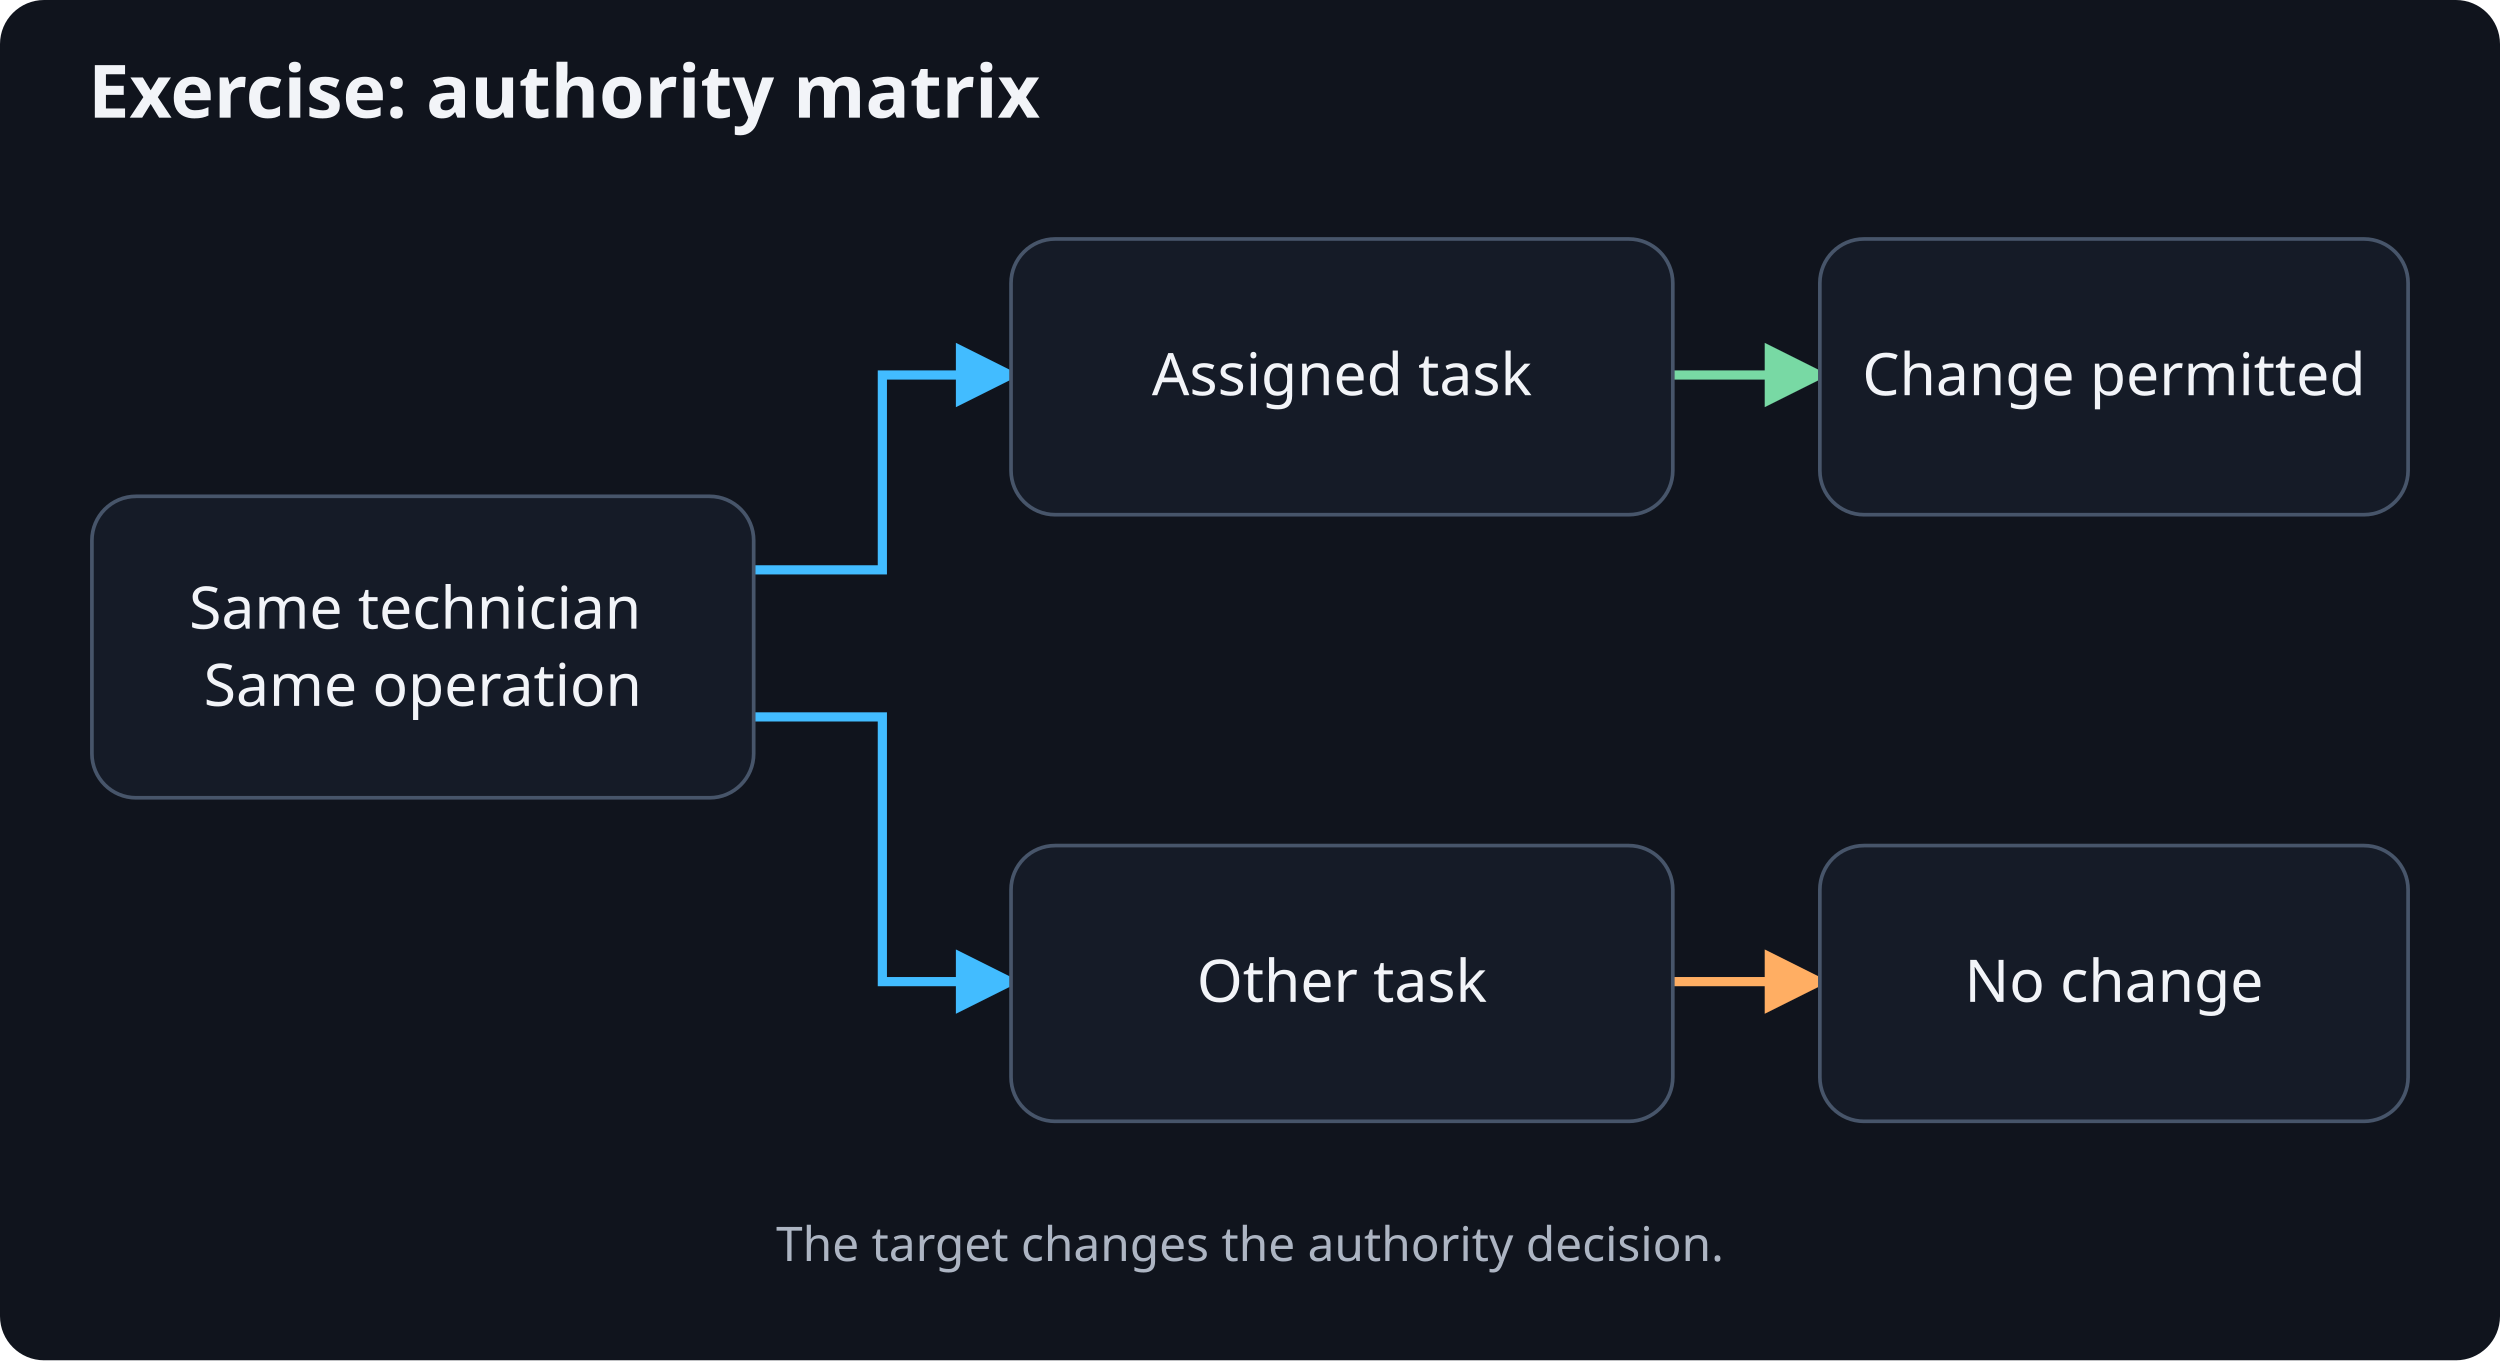
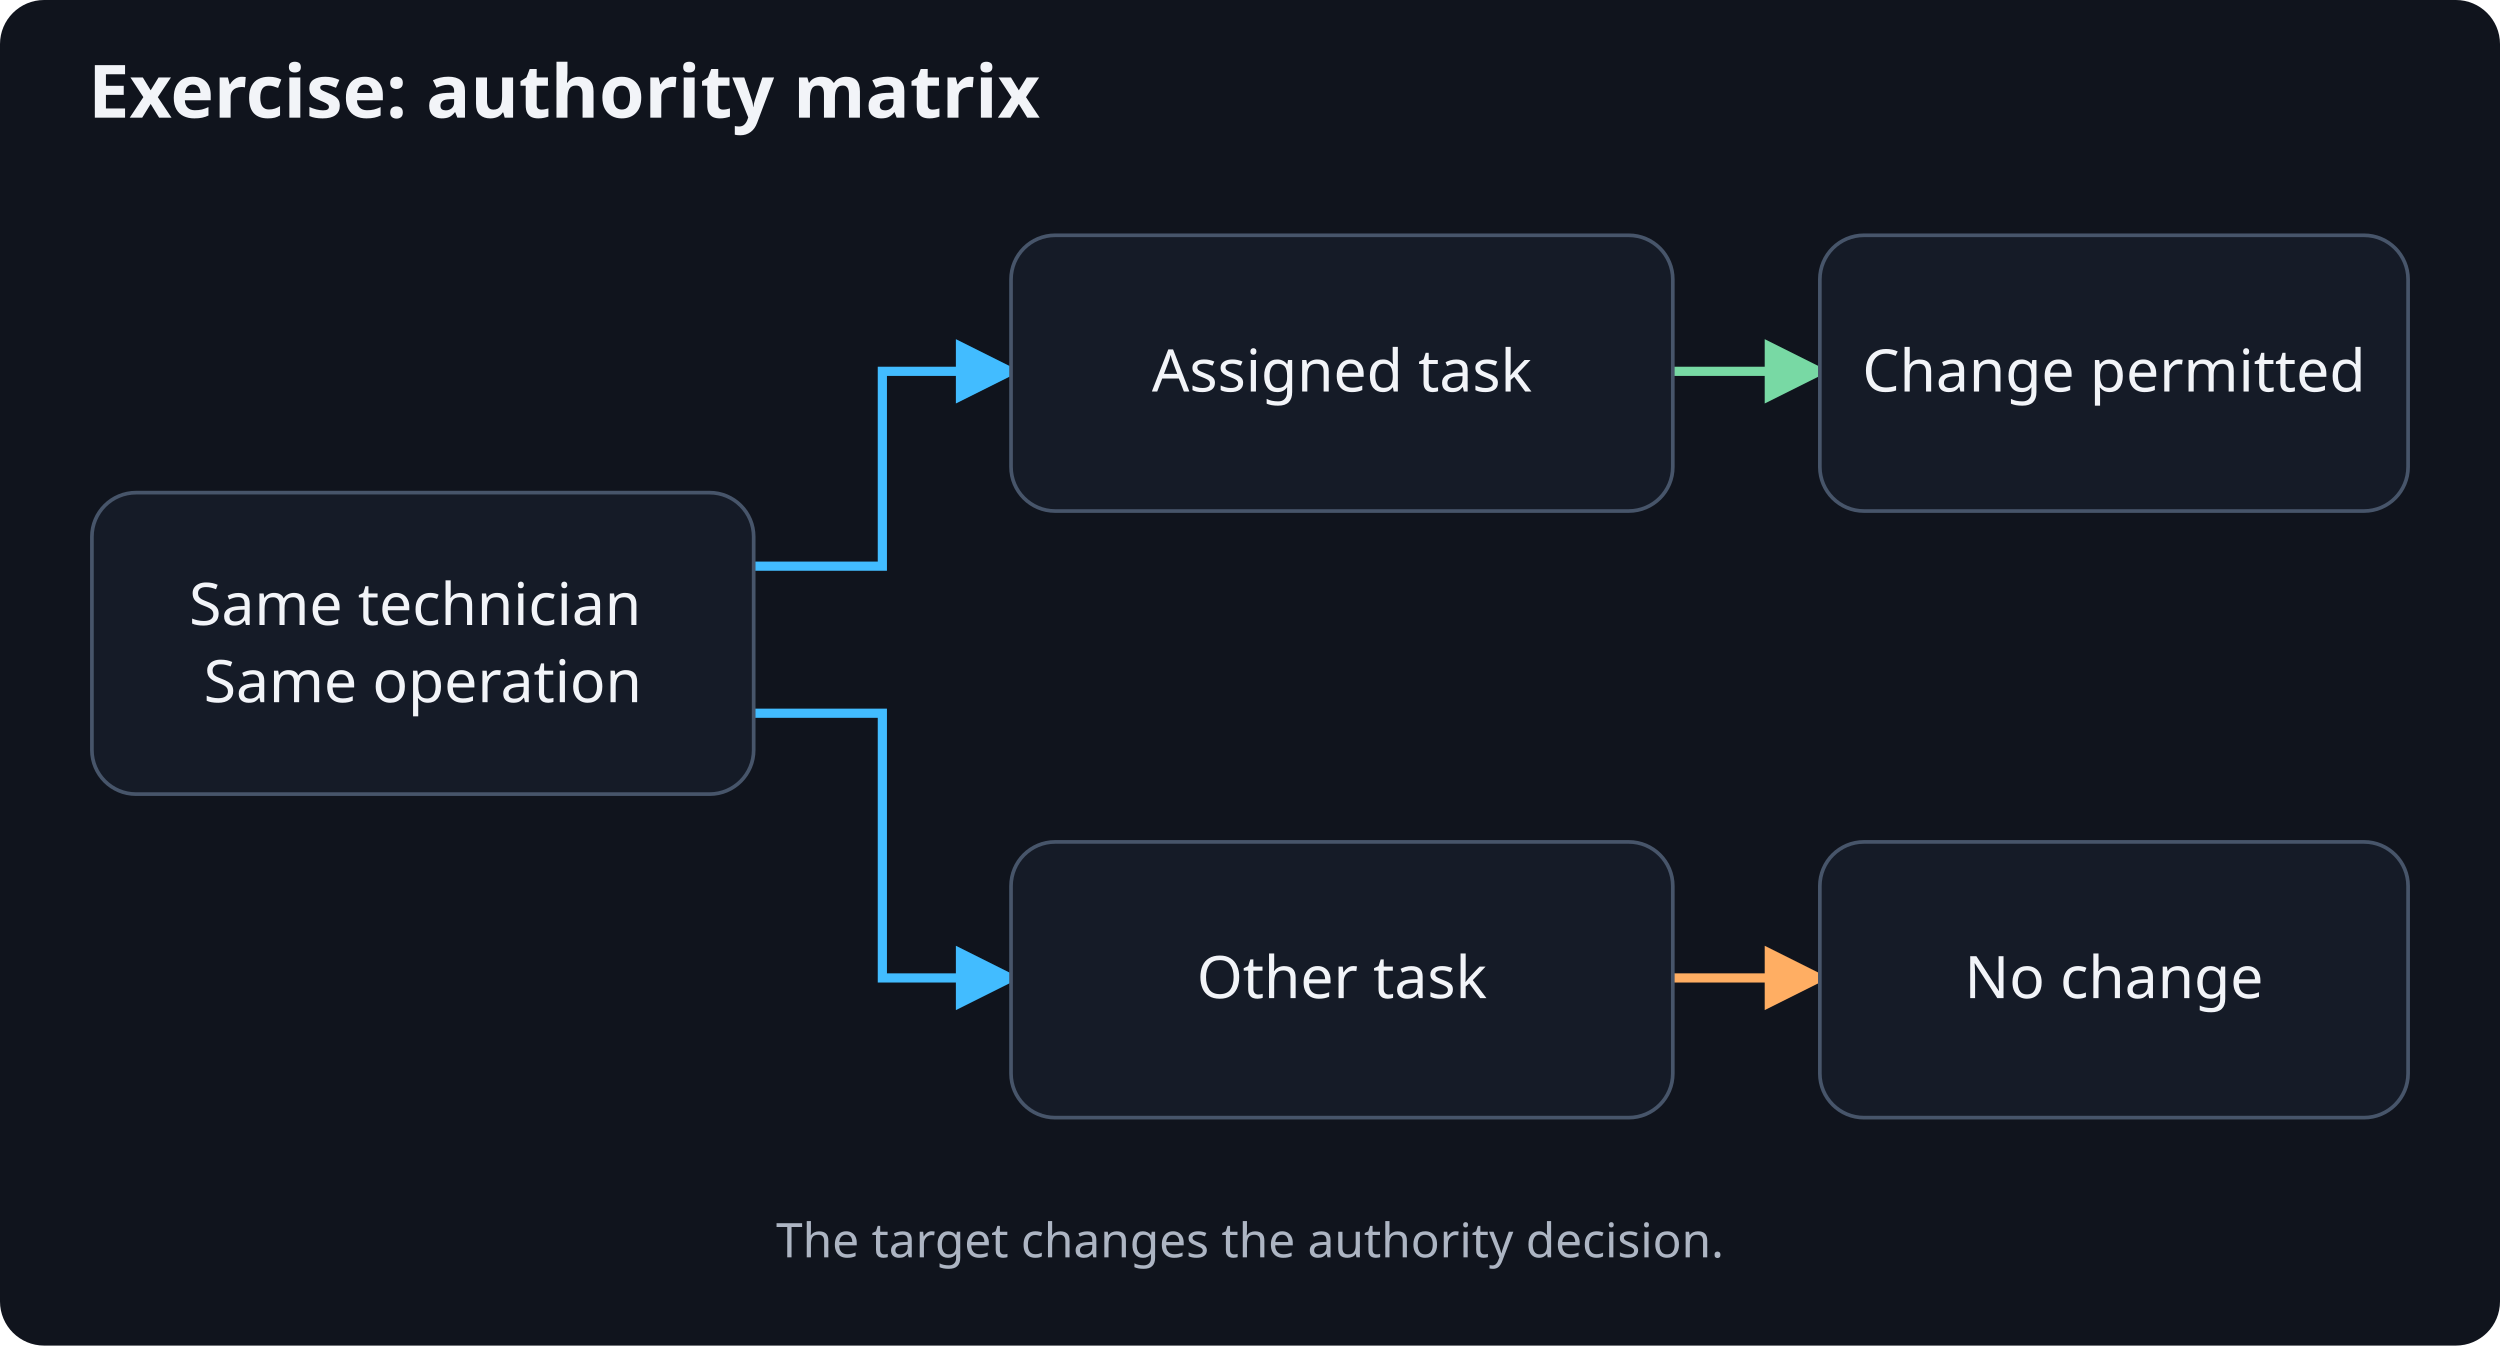
- <svg xmlns="http://www.w3.org/2000/svg" viewBox="0 0 680 370" role="img">
+ <svg xmlns="http://www.w3.org/2000/svg" viewBox="0 0 680 366" role="img">
  <defs>
    <marker id="blue" markerWidth="7" markerHeight="7" refX="6" refY="3.5" orient="auto-start-reverse">
      <path d="M0 0L7 3.5L0 7Z" fill="#42bcff" />
    </marker>
    <marker id="pink" markerWidth="7" markerHeight="7" refX="6" refY="3.5" orient="auto-start-reverse">
      <path d="M0 0L7 3.5L0 7Z" fill="#f451af" />
    </marker>
    <marker id="orange" markerWidth="7" markerHeight="7" refX="6" refY="3.5" orient="auto-start-reverse">
      <path d="M0 0L7 3.5L0 7Z" fill="#ffae63" />
    </marker>
    <marker id="green" markerWidth="7" markerHeight="7" refX="6" refY="3.5" orient="auto-start-reverse">
      <path d="M0 0L7 3.5L0 7Z" fill="#78d9a4" />
    </marker>
  </defs>
-   <rect width="680" height="370" rx="12" fill="#10141d" />
+   <rect width="680" height="366" rx="12" fill="#10141d" />
  <g font-family="system-ui,sans-serif">
    <text x="24" y="32" font-size="20" font-weight="700" fill="#f2f4f8">Exercise: authority matrix</text>
-     <path d="M205 155H240V102H275" fill="none" stroke="#42bcff" stroke-width="2.5" marker-end="url(#blue)" />
-     <path d="M205 195H240V267H275" fill="none" stroke="#42bcff" stroke-width="2.5" marker-end="url(#blue)" />
-     <path d="M455 102H495" fill="none" stroke="#78d9a4" stroke-width="2.5" marker-end="url(#green)" />
-     <path d="M455 267H495" fill="none" stroke="#ffae63" stroke-width="2.5" marker-end="url(#orange)" />
-     <rect x="25" y="135" width="180" height="82" rx="12" fill="#151b27" stroke="#47556a" />
-     <text x="115" y="171" text-anchor="middle" font-size="16" fill="#f2f4f8">
+     <path transform="translate(0 -1)" d="M205 155H240V102H275" fill="none" stroke="#42bcff" stroke-width="2.5" marker-end="url(#blue)" />
+     <path transform="translate(0 -1)" d="M205 195H240V267H275" fill="none" stroke="#42bcff" stroke-width="2.5" marker-end="url(#blue)" />
+     <path transform="translate(0 -1)" d="M455 102H495" fill="none" stroke="#78d9a4" stroke-width="2.5" marker-end="url(#green)" />
+     <path transform="translate(0 -1)" d="M455 267H495" fill="none" stroke="#ffae63" stroke-width="2.5" marker-end="url(#orange)" />
+     <rect transform="translate(0 -1)" x="25" y="135" width="180" height="82" rx="12" fill="#151b27" stroke="#47556a" />
+     <text transform="translate(0 -1)" x="115" y="171" text-anchor="middle" font-size="16" fill="#f2f4f8">
      <tspan x="115" dy="0">Same technician</tspan>
      <tspan x="115" dy="21">Same operation</tspan>
    </text>
-     <rect x="275" y="65" width="180" height="75" rx="12" fill="#151b27" stroke="#47556a" />
-     <text x="365" y="107.5" text-anchor="middle" font-size="16" fill="#f2f4f8">
+     <rect transform="translate(0 -1)" x="275" y="65" width="180" height="75" rx="12" fill="#151b27" stroke="#47556a" />
+     <text transform="translate(0 -1)" x="365" y="107.5" text-anchor="middle" font-size="16" fill="#f2f4f8">
      <tspan x="365" dy="0">Assigned task</tspan>
    </text>
-     <rect x="275" y="230" width="180" height="75" rx="12" fill="#151b27" stroke="#47556a" />
-     <text x="365" y="272.5" text-anchor="middle" font-size="16" fill="#f2f4f8">
+     <rect transform="translate(0 -1)" x="275" y="230" width="180" height="75" rx="12" fill="#151b27" stroke="#47556a" />
+     <text transform="translate(0 -1)" x="365" y="272.5" text-anchor="middle" font-size="16" fill="#f2f4f8">
      <tspan x="365" dy="0">Other task</tspan>
    </text>
-     <rect x="495" y="65" width="160" height="75" rx="12" fill="#151b27" stroke="#47556a" />
-     <text x="575" y="107.5" text-anchor="middle" font-size="16" fill="#f2f4f8">
+     <rect transform="translate(0 -1)" x="495" y="65" width="160" height="75" rx="12" fill="#151b27" stroke="#47556a" />
+     <text transform="translate(0 -1)" x="575" y="107.5" text-anchor="middle" font-size="16" fill="#f2f4f8">
      <tspan x="575" dy="0">Change permitted</tspan>
    </text>
-     <rect x="495" y="230" width="160" height="75" rx="12" fill="#151b27" stroke="#47556a" />
-     <text x="575" y="272.5" text-anchor="middle" font-size="16" fill="#f2f4f8">
+     <rect transform="translate(0 -1)" x="495" y="230" width="160" height="75" rx="12" fill="#151b27" stroke="#47556a" />
+     <text transform="translate(0 -1)" x="575" y="272.5" text-anchor="middle" font-size="16" fill="#f2f4f8">
      <tspan x="575" dy="0">No change</tspan>
    </text>
-     <text x="340" y="343" text-anchor="middle" font-size="13" fill="#adb5c3">
+     <text transform="translate(0 -1)" x="340" y="343" text-anchor="middle" font-size="13" fill="#adb5c3">
      <tspan x="340" dy="0">The target changes the authority decision.</tspan>
    </text>
  </g>
</svg>
